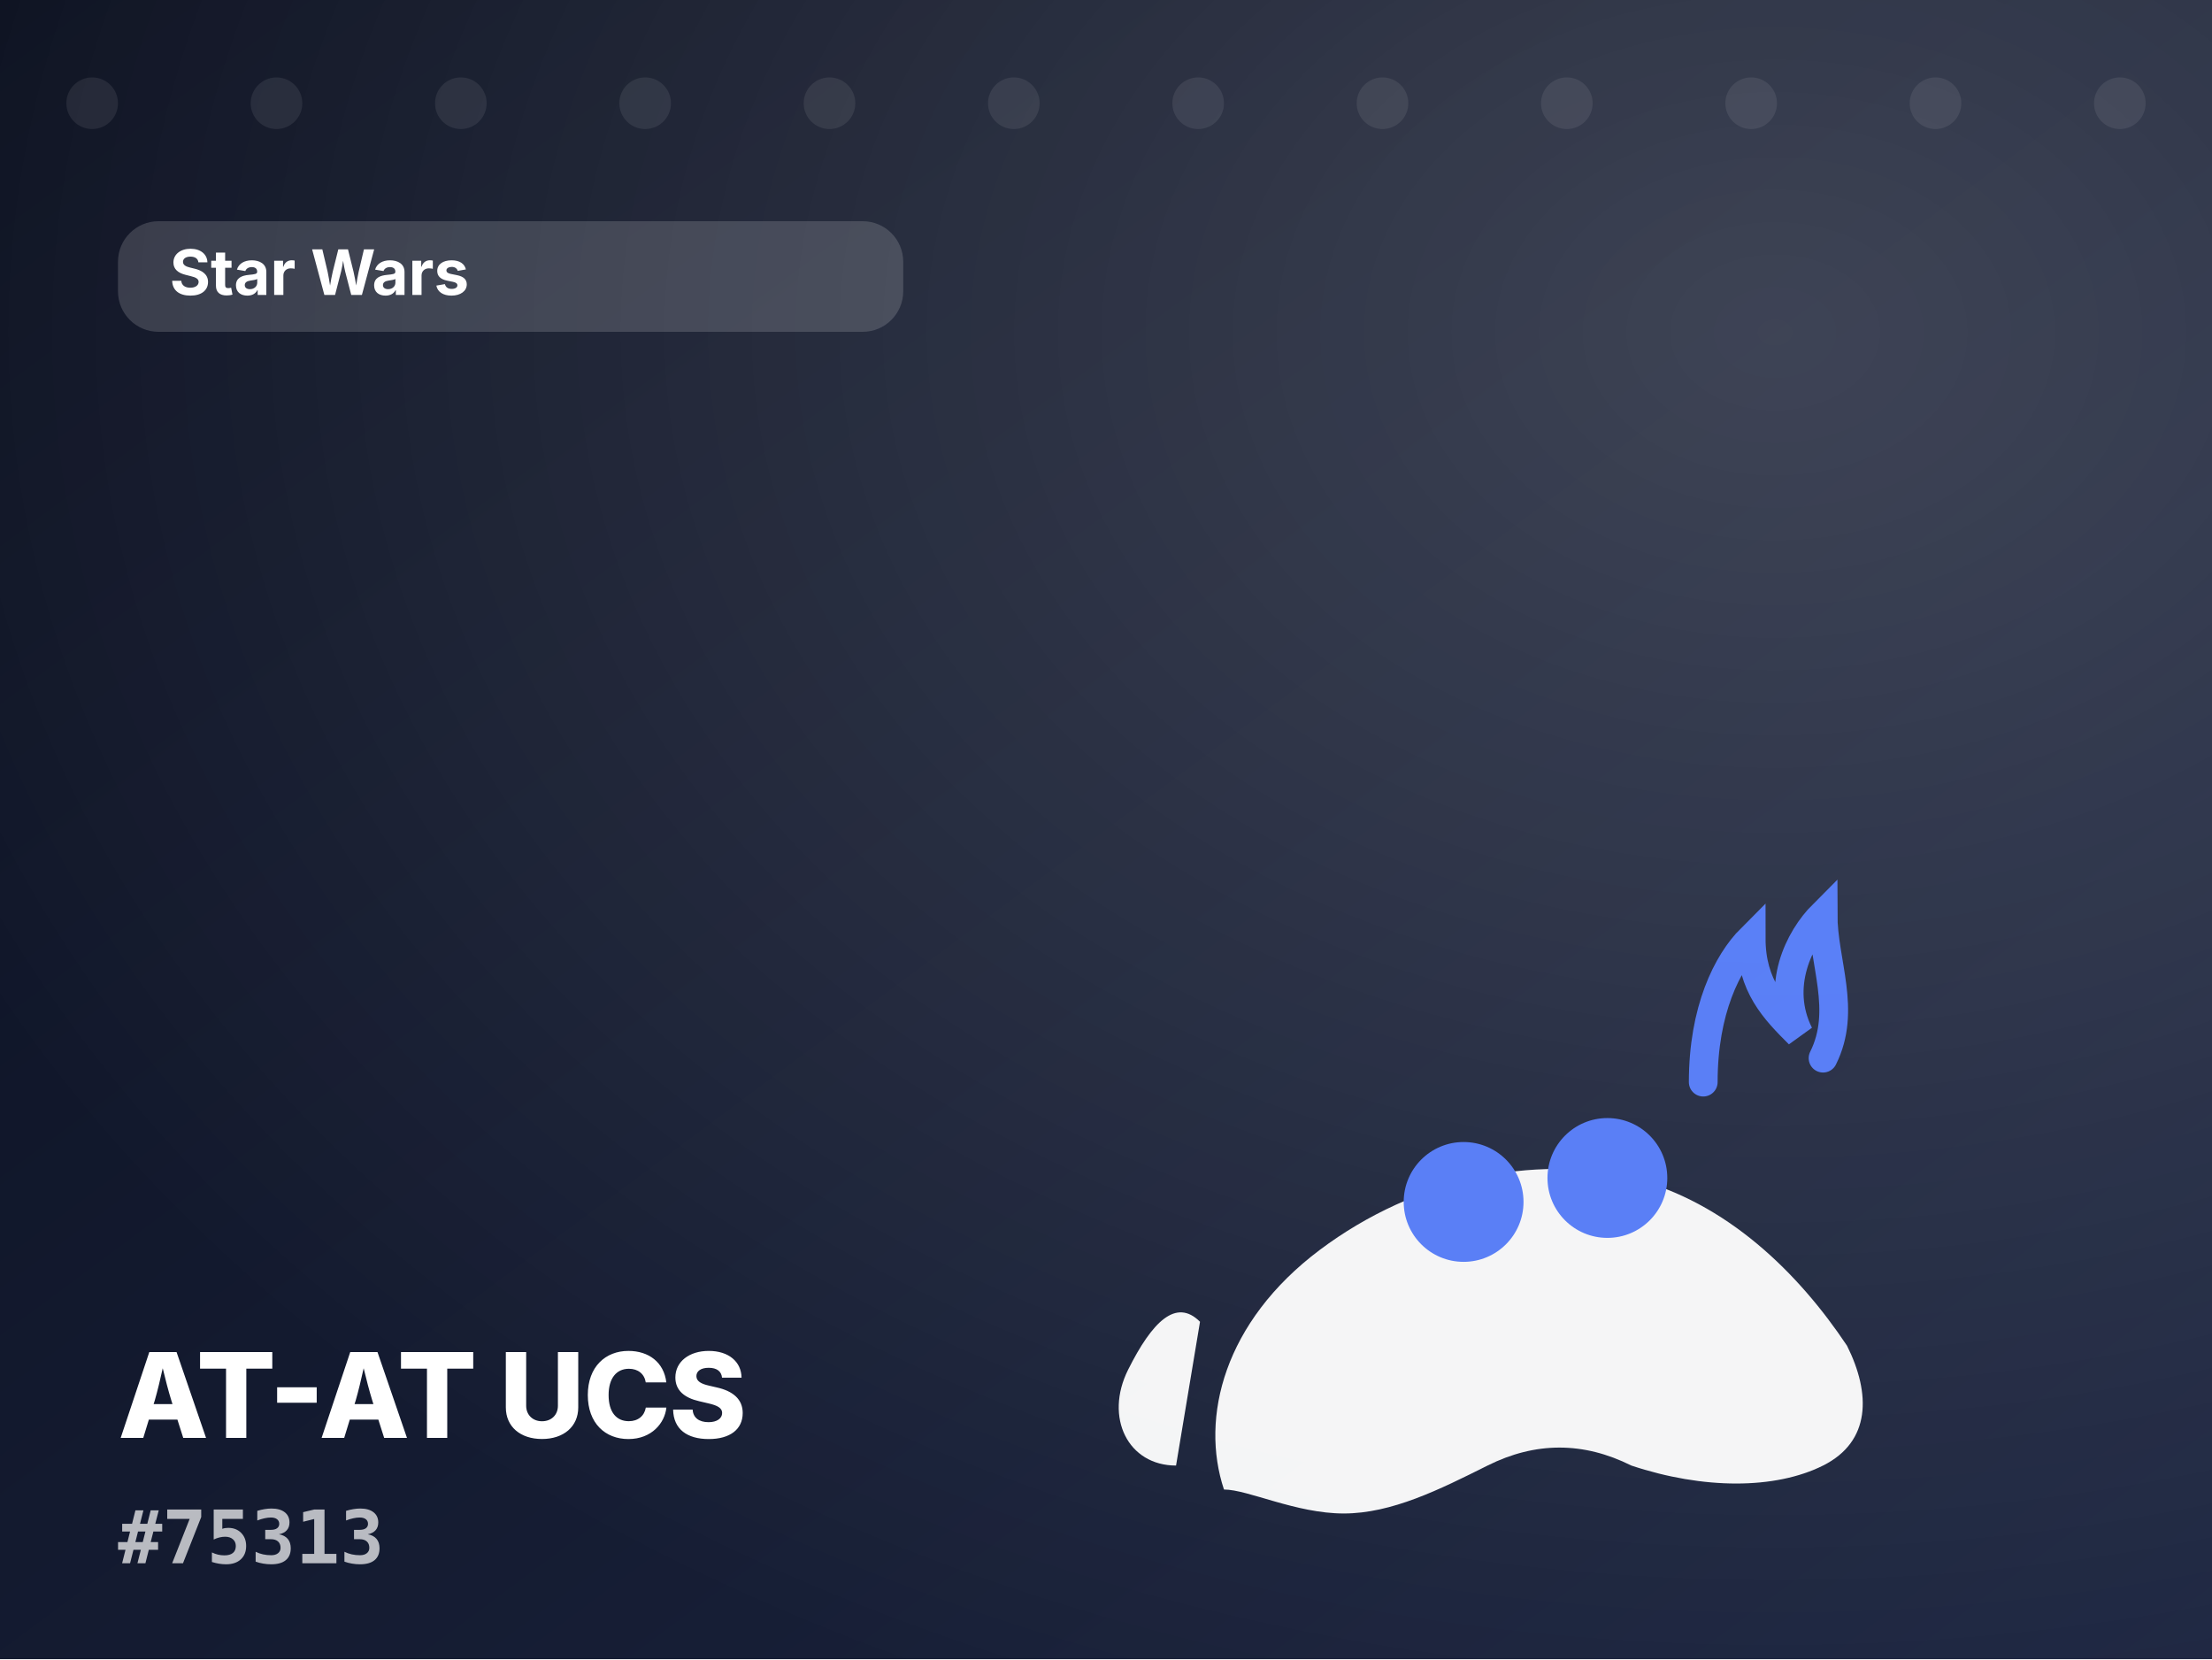
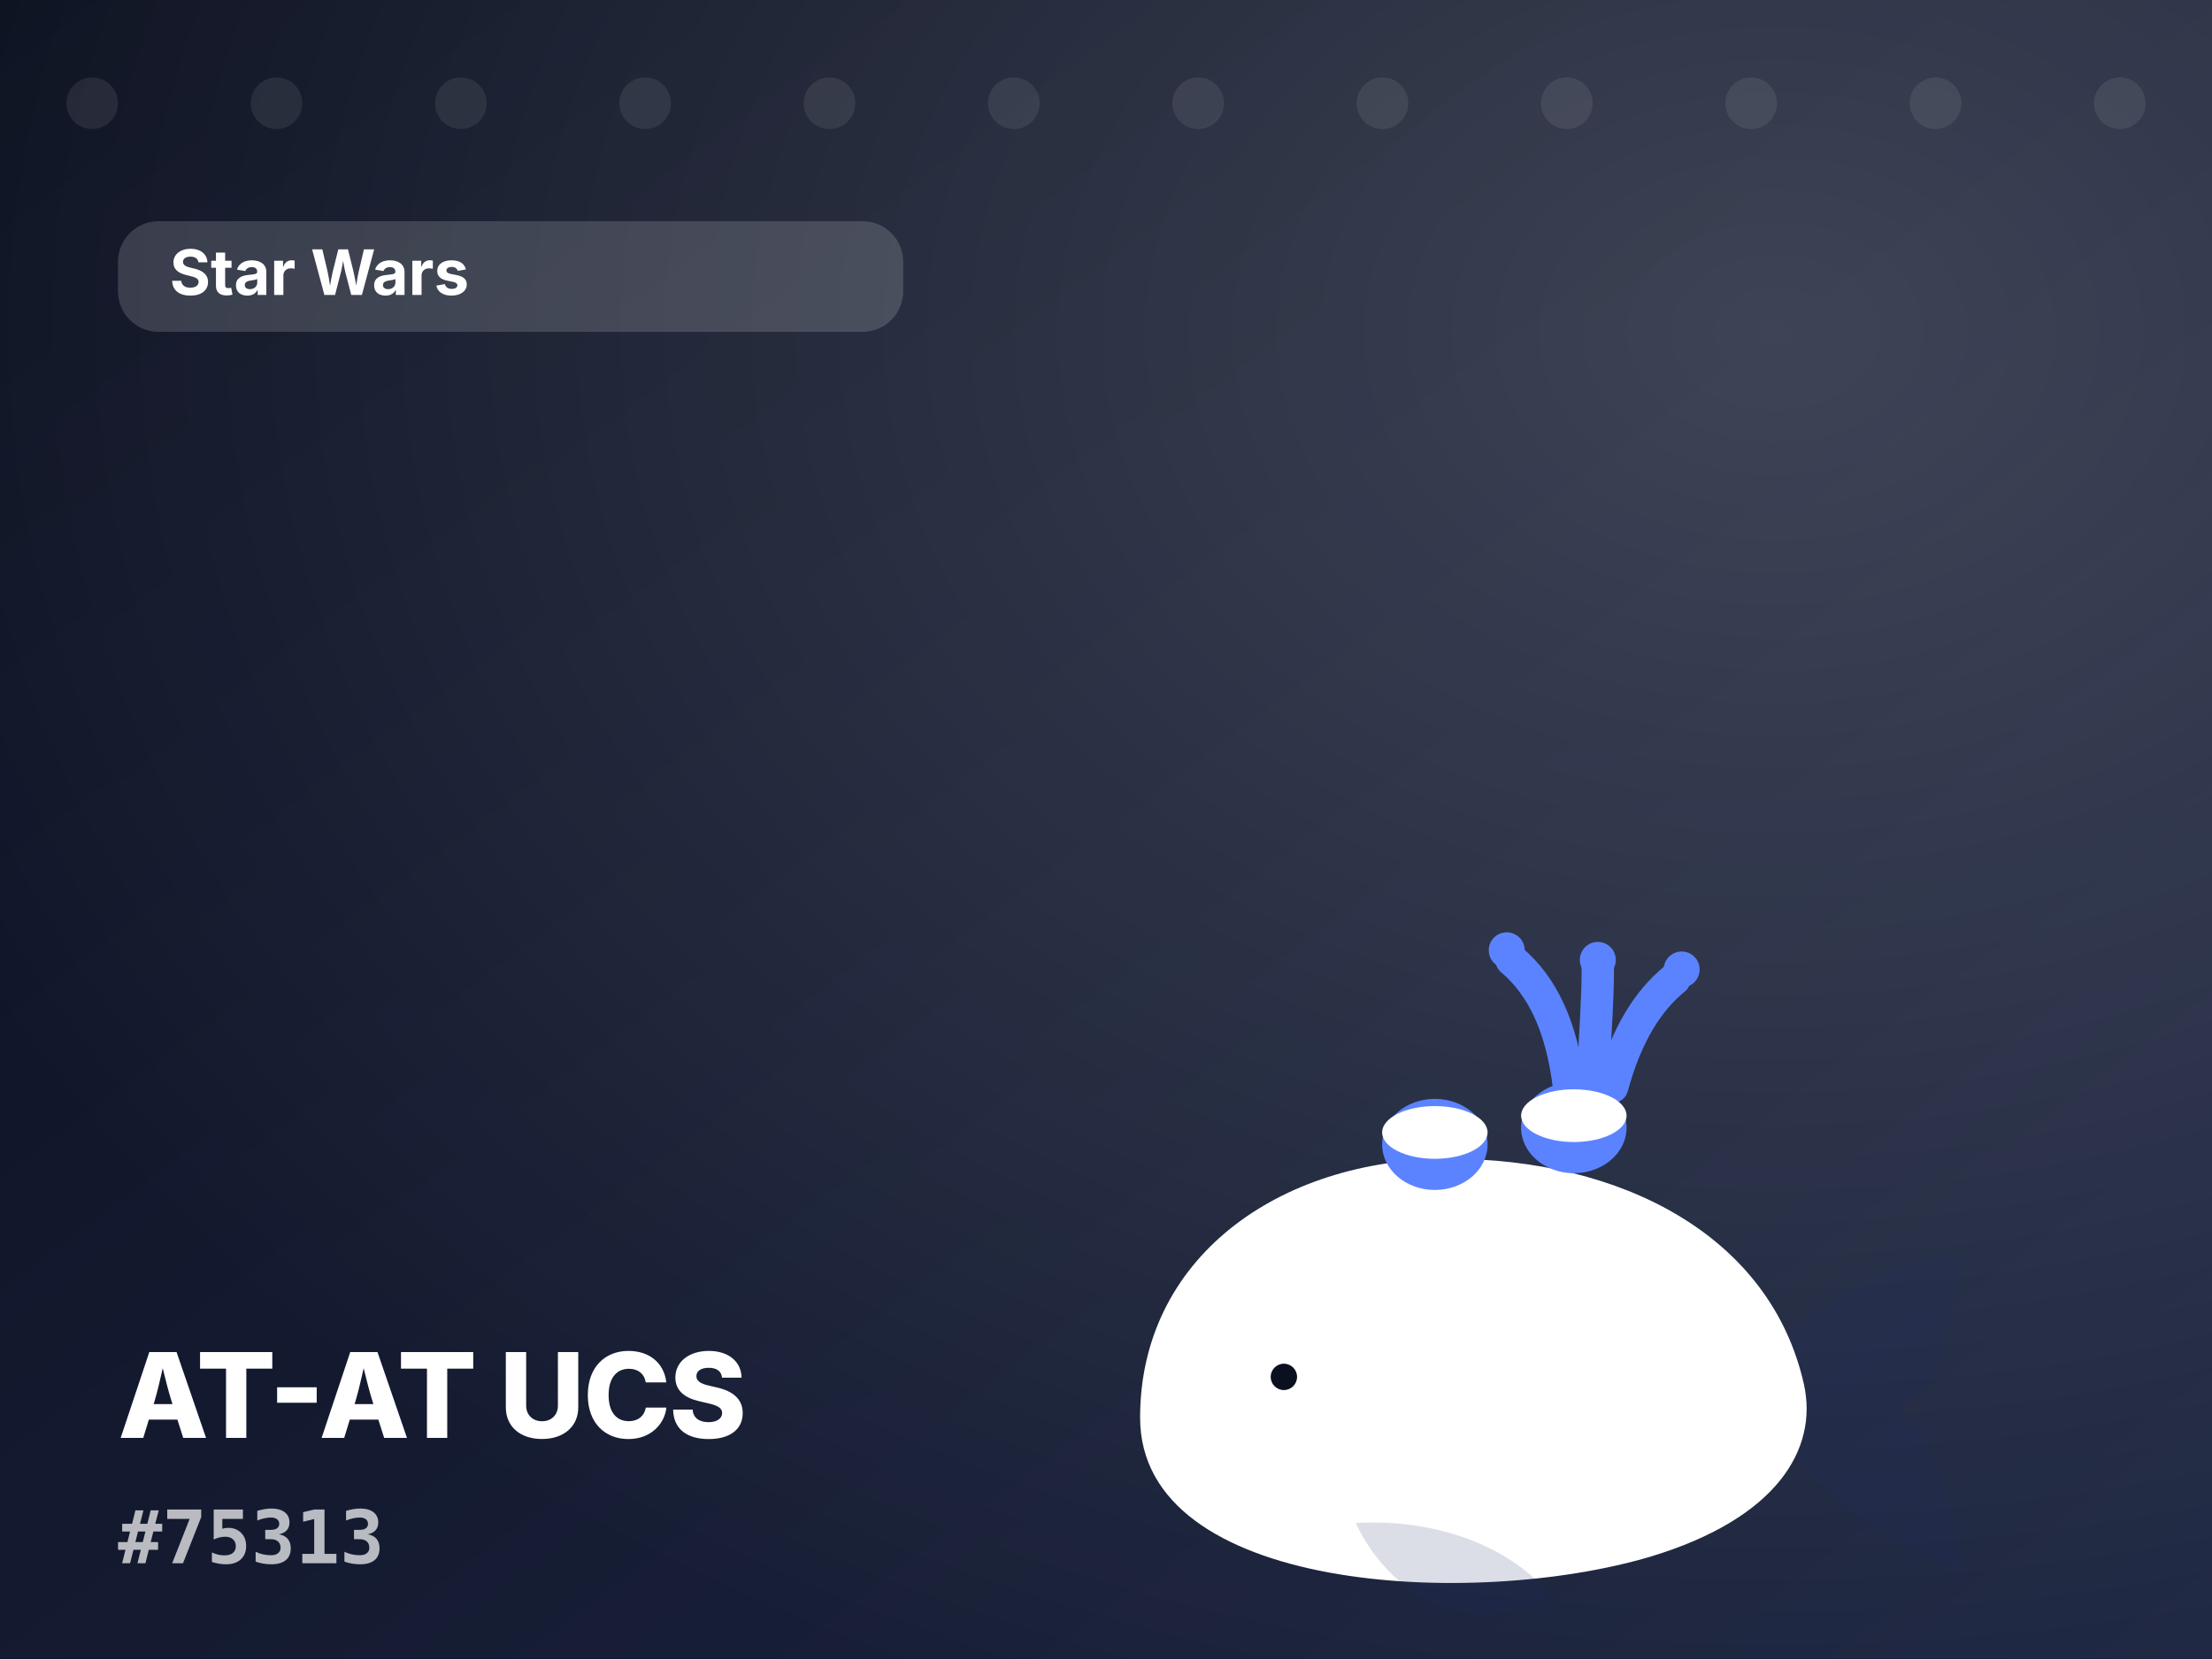
<svg xmlns="http://www.w3.org/2000/svg" viewBox="0 0 1200 900" width="1200" height="900" role="img" aria-label="AT-AT UCS">
  <defs>
    <linearGradient id="bg" x1="0" y1="0" x2="1" y2="1">
      <stop offset="0" stop-color="#0b1020" />
      <stop offset="1" stop-color="#1c2540" />
    </linearGradient>
    <radialGradient id="glow" cx="0.8" cy="0.2" r="0.9">
      <stop offset="0" stop-color="#ffffff" stop-opacity="0.18" />
      <stop offset="1" stop-color="#ffffff" stop-opacity="0" />
    </radialGradient>
  </defs>
  <rect width="1200" height="900" fill="url(#bg)" />
  <rect width="1200" height="900" fill="url(#glow)" />
  <circle cx="50" cy="56" r="14" fill="#ffffff" opacity="0.08" />
  <circle cx="150" cy="56" r="14" fill="#ffffff" opacity="0.08" />
  <circle cx="250" cy="56" r="14" fill="#ffffff" opacity="0.08" />
  <circle cx="350" cy="56" r="14" fill="#ffffff" opacity="0.08" />
  <circle cx="450" cy="56" r="14" fill="#ffffff" opacity="0.08" />
  <circle cx="550" cy="56" r="14" fill="#ffffff" opacity="0.08" />
  <circle cx="650" cy="56" r="14" fill="#ffffff" opacity="0.08" />
  <circle cx="750" cy="56" r="14" fill="#ffffff" opacity="0.08" />
  <circle cx="850" cy="56" r="14" fill="#ffffff" opacity="0.08" />
  <circle cx="950" cy="56" r="14" fill="#ffffff" opacity="0.08" />
  <circle cx="1050" cy="56" r="14" fill="#ffffff" opacity="0.08" />
  <circle cx="1150" cy="56" r="14" fill="#ffffff" opacity="0.08" />
-   <g transform="translate(560 470) scale(13)" opacity="0.95">
-     <path d="M8 26c-1-3 0-7 4-10s9-4 13-3c4 1 7 4 9 7 1 2 1 4-1 5s-5 1-8 0c-2-1-4-1-6 0s-4 2-6 2-4-1-5-1z" fill="#ffffff" />
-     <circle cx="18" cy="14" r="2.5" fill="#5c83ff" />
-     <circle cx="24" cy="13" r="2.5" fill="#5c83ff" />
-     <path d="M6 25c-2 0-3-2-2-4s2-3 3-2" fill="#ffffff" />
-     <path d="M28 9c0-3 1-5 2-6 0 2 1 3 2 4-1-2 0-4 1-5 0 2 1 4 0 6" stroke="#5c83ff" stroke-width="1.2" stroke-linecap="round" fill="none" />
+   <g transform="translate(560 470) scale(13)">
+     <g stroke="#5c83ff" stroke-width="1.35" stroke-linecap="round" fill="none">
+       <path d="M22.4 9.2C22.1 6.7 21.3 5 20 3.9" />
+       <path d="M23.4 8.9C23.5 6.8 23.6 5.5 23.6 4.3" />
+       <path d="M24.2 9.2C24.8 7 25.7 5.6 26.8 4.7" />
+     </g>
+     <circle cx="19.8" cy="3.5" r="0.75" fill="#5c83ff" />
+     <circle cx="23.6" cy="3.9" r="0.75" fill="#5c83ff" />
+     <circle cx="27.1" cy="4.3" r="0.75" fill="#5c83ff" />
+     <path d="M30.5 20.5C33.4 17.6 37 15.8 38.8 16.4C38.2 19 38.2 21.2 36.2 22.7C38.2 24.7 38.3 27.2 38.8 29.4C36 28.6 32.6 25.8 30.6 23.2Z" fill="rgba(27,47,102,0.16)" />
+     <path d="M4.5 23C4.5 16.4 10.2 12.2 17.4 12.2C24.6 12.2 30.8 15.4 32.2 21.6C32.8 24.3 31.1 27.2 25.8 28.8C18.4 31 4.5 30.3 4.5 23Z" fill="#ffffff" />
+     <path d="M13.5 27.4C15.2 31 18.9 32.1 21.6 30.4C19.9 28.3 16.7 27.2 13.5 27.4Z" fill="rgba(27,47,102,0.16)" />
+     <ellipse cx="16.8" cy="11.6" rx="2.2" ry="1.9" fill="#5c83ff" />
+     <ellipse cx="22.6" cy="10.9" rx="2.2" ry="1.9" fill="#5c83ff" />
+     <ellipse cx="16.8" cy="11.1" rx="2.2" ry="1.1" fill="#ffffff" />
+     <ellipse cx="22.6" cy="10.4" rx="2.2" ry="1.1" fill="#ffffff" />
+     <circle cx="10.8" cy="21.6" r="1.45" fill="#ffffff" />
+     <circle cx="10.5" cy="21.3" r="0.55" fill="#0b1020" />
  </g>
  <g font-family="-apple-system, 'Apple SD Gothic Neo', 'Noto Sans KR', sans-serif">
    <rect x="64" y="120" rx="22" ry="22" width="426" height="60" fill="#ffffff" opacity="0.16" />
    <text x="92" y="160" font-size="34" font-weight="700" fill="#ffffff">Star Wars</text>
    <text x="64" y="780" font-size="64" font-weight="800" fill="#ffffff" letter-spacing="-1">AT-AT UCS</text>
    <text x="64" y="848" font-size="40" font-weight="700" fill="#ffffff" opacity="0.7" font-family="'SF Mono', ui-monospace, monospace">#75313</text>
  </g>
</svg>
